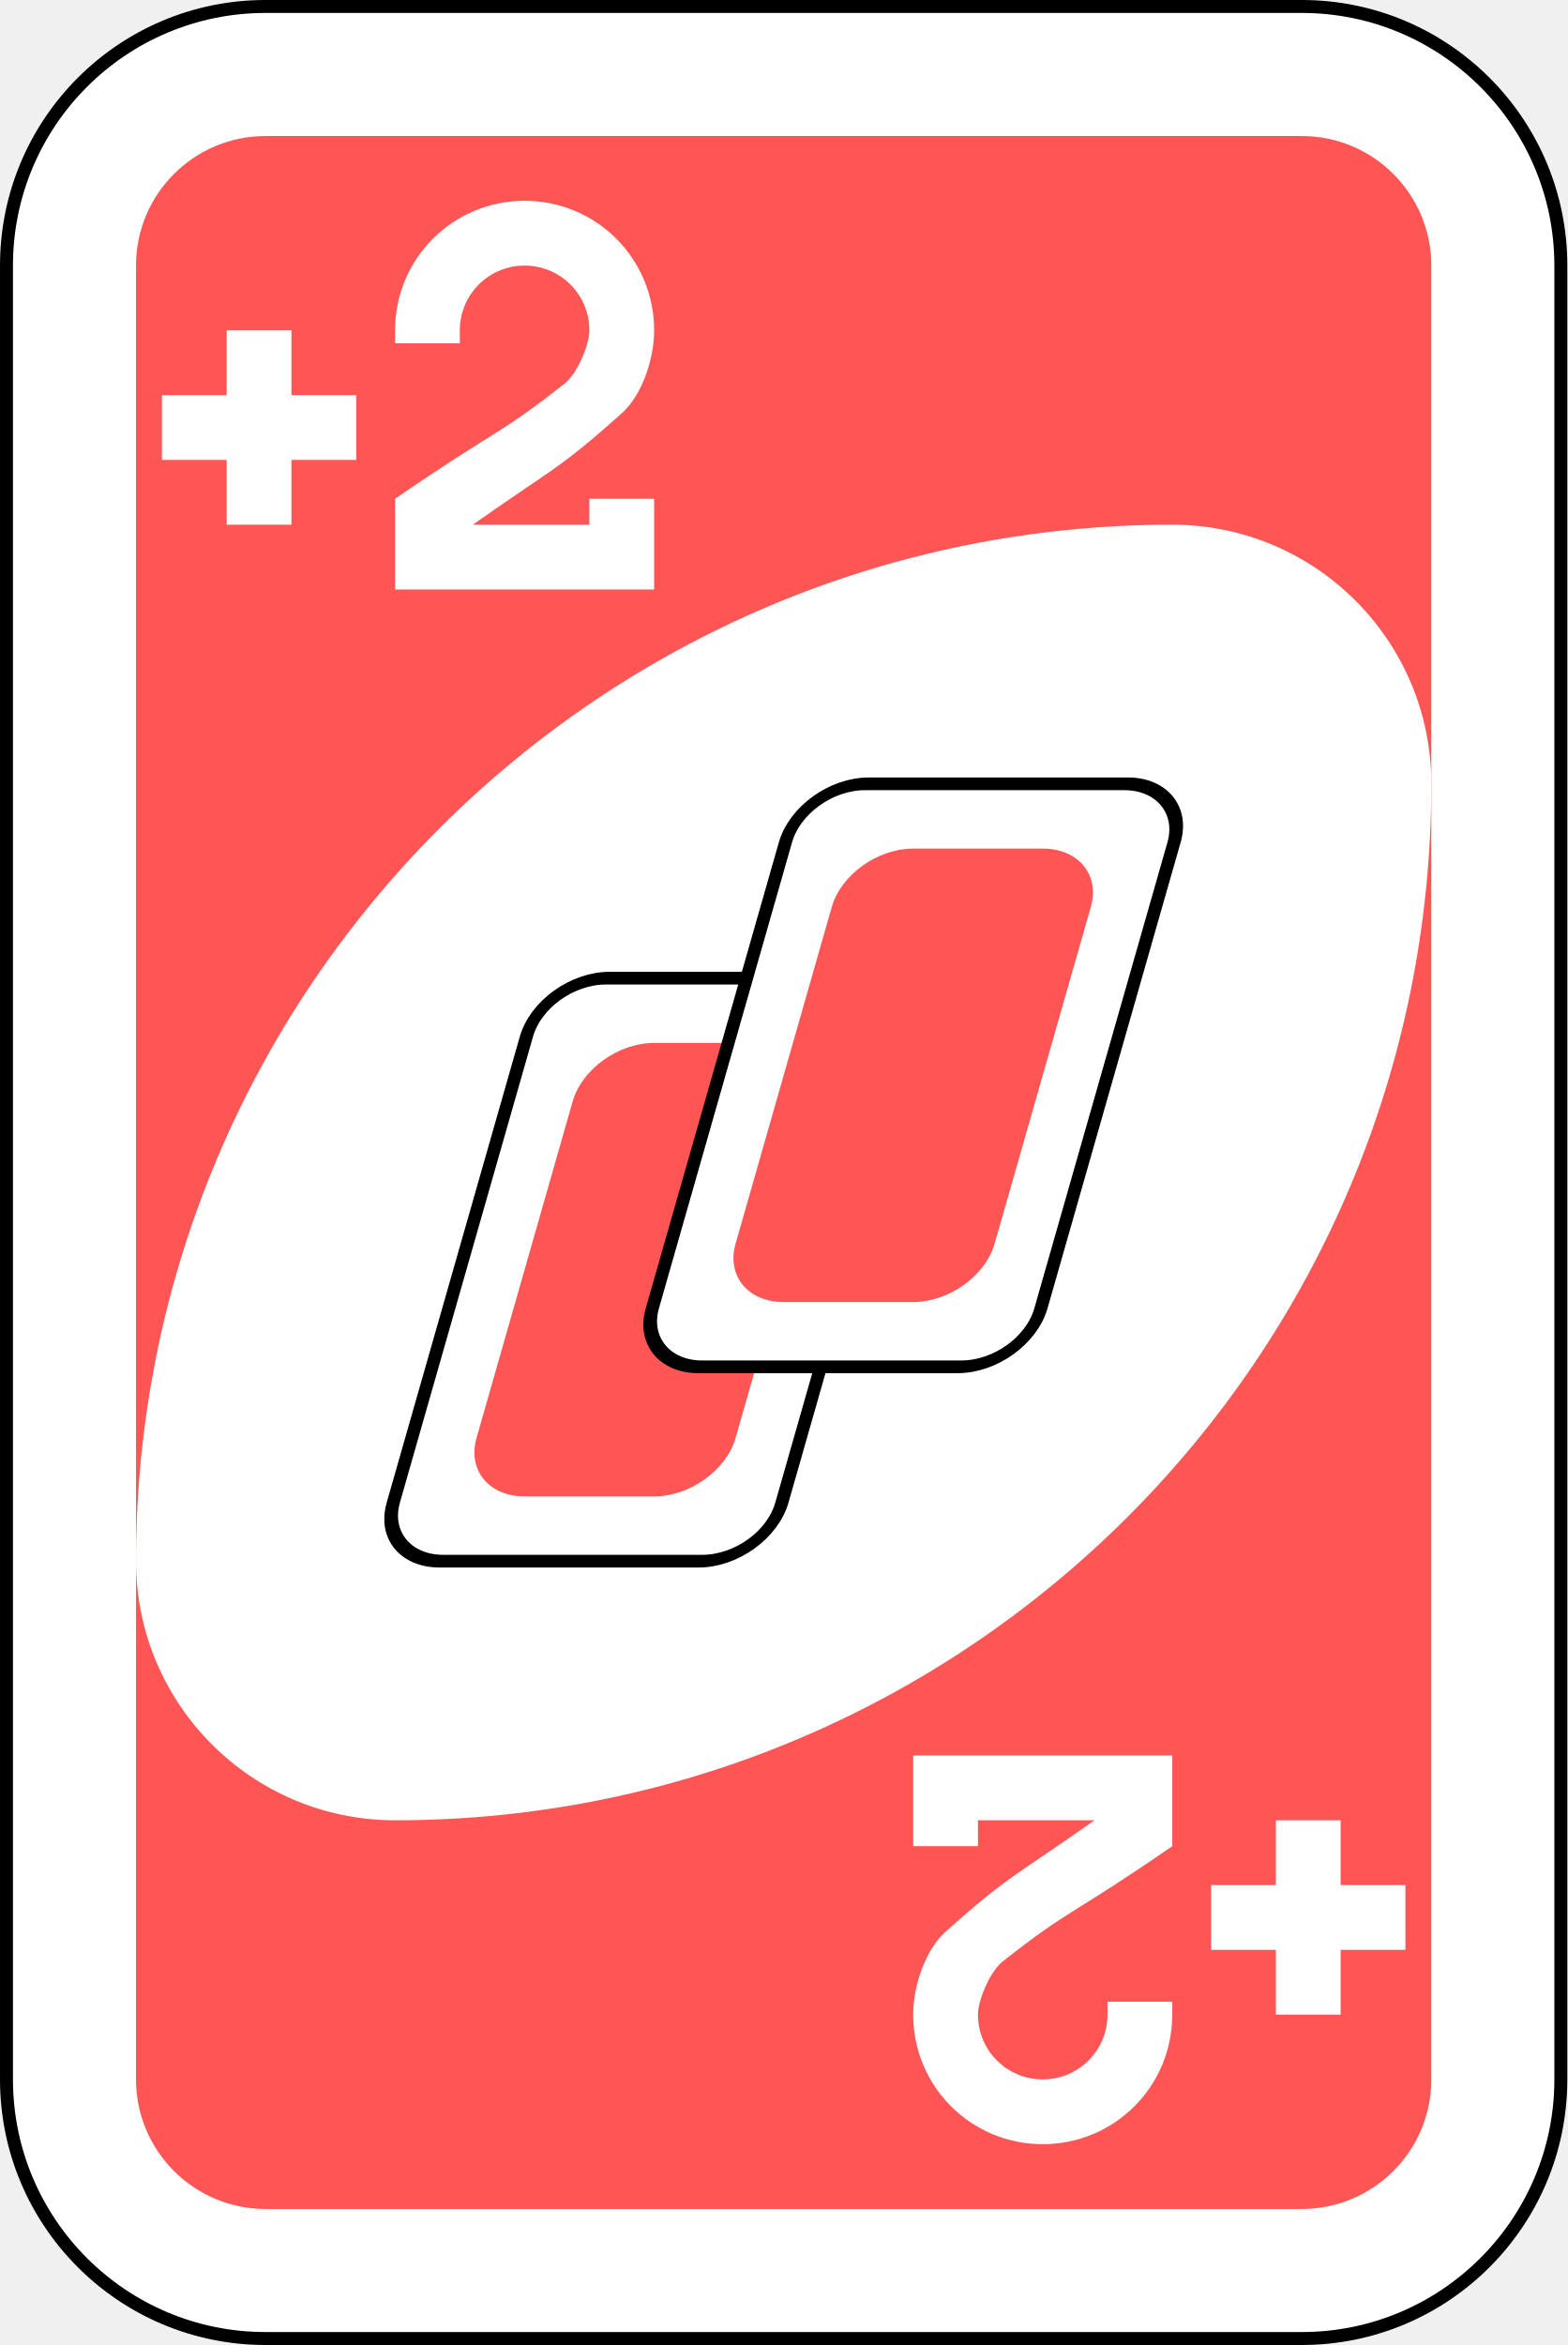
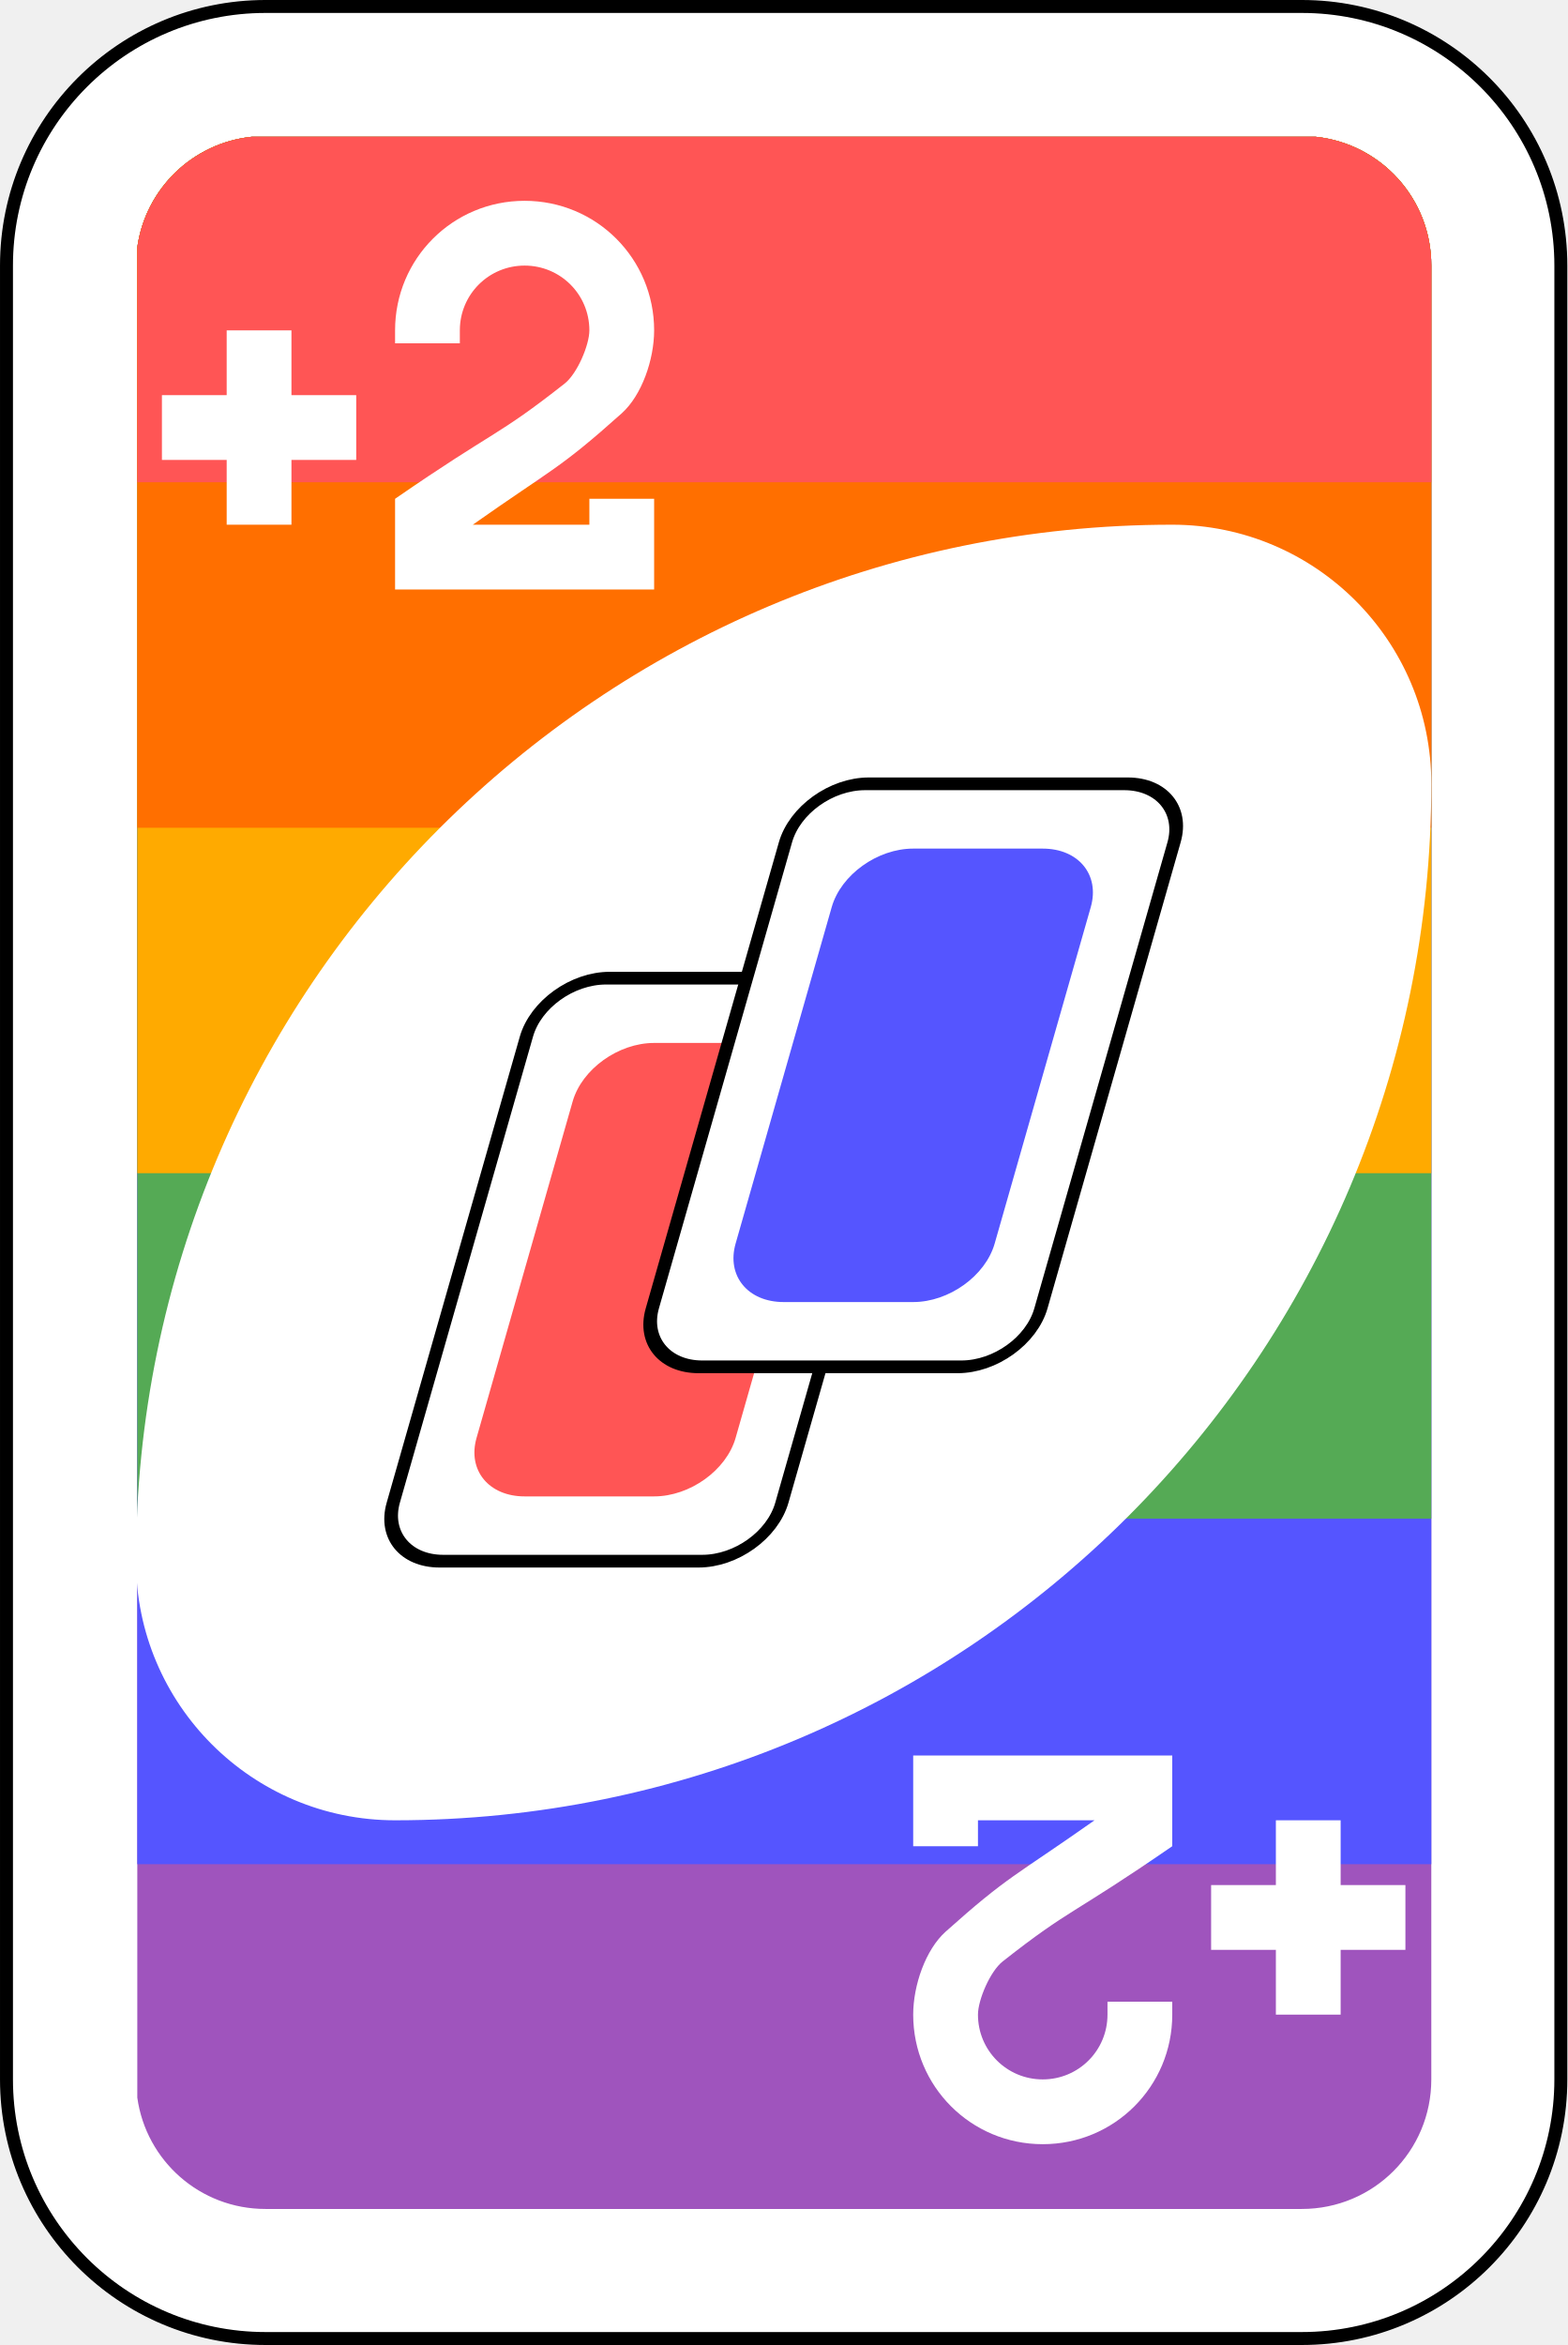
<svg xmlns="http://www.w3.org/2000/svg" width="68.298mm" height="102.164mm" viewBox="0 0 242 362" id="svg6717" version="1.1">
  <defs id="defs6719" />
  <g id="layer1" transform="translate(-236.1428,-337.0765)">
-     <g id="g9420-2" transform="matrix(4,0,0,4,-3422.857,-2431.372)">
-       <rect style="fill:#ffffff;fill-opacity:1;fill-rule:evenodd;stroke:#000000;stroke-width:0.5;stroke-miterlimit:4;stroke-dasharray:none" id="rect2987-8-5-81-7-0-2" y="692.362" x="915" ry="10" rx="10" height="90" width="60" />
-       <rect style="fill:#ff5555;fill-opacity:1;fill-rule:evenodd;stroke:none" id="rect3757-26-33-5-2-5-8" y="697.362" x="920" ry="5" rx="5" height="80" width="50" />
-       <path style="fill:#ffffff;fill-opacity:1;fill-rule:evenodd;stroke:none" id="path3773-0-4-8-4-60-3-86-29-1-2" d="m 960,712.362 c -22.091,0 -40,17.909 -40,40 0,5.523 4.477,10 10,10 22.091,0 40,-17.909 40,-40 0,-5.523 -4.477,-10 -10,-10 z" />
-       <rect style="fill:#ffffff;fill-opacity:1;fill-rule:evenodd;stroke:#000000;stroke-width:0.51;stroke-miterlimit:4;stroke-dasharray:none" id="rect6095-5-1-9" transform="matrix(1,0,-0.2747218,0.9615237,0,0)" y="759.068" x="1144.247" ry="2.348" rx="2.5" height="23.4" width="15" />
-       <rect style="fill:#ff5555;fill-opacity:1;fill-rule:evenodd;stroke:none" id="rect6097-3-5-4" transform="matrix(1,0,-0.2747218,0.9615237,0,0)" y="761.668" x="1146.747" ry="2.348" rx="2.5" height="18.2" width="10" />
-       <rect style="fill:#ffffff;fill-opacity:1;fill-rule:evenodd;stroke:#000000;stroke-width:0.51;stroke-miterlimit:4;stroke-dasharray:none" id="rect6095-1-9-4" transform="matrix(1,0,-0.2747218,0.9615237,0,0)" y="751.268" x="1152.104" ry="2.348" rx="2.5" height="23.4" width="15" />
-       <rect style="fill:#ff5555;fill-opacity:1;fill-rule:evenodd;stroke:none" id="rect6097-8-08-8" transform="matrix(1,0,-0.2747218,0.9615237,0,0)" y="753.868" x="1154.604" ry="2.348" rx="2.5" height="18.2" width="10" />
-       <path style="fill:#ffffff;fill-opacity:1;fill-rule:evenodd;stroke:none" id="rect5649-4-2-7-6-2" d="m 923.5,704.862 0,2.5 -2.5,0 0,2.5 2.5,0 0,2.5 2.5,0 0,-2.5 2.5,0 0,-2.5 -2.5,0 0,-2.5 -2.5,0 z" />
-       <path style="fill:#ffffff;fill-opacity:1;stroke:none" id="rect3163-52-9-8-1-1-2-7-3-6-0-9-5-9-2-20-7" d="m 935,699.862 c -2.77,0 -5,2.23 -5,5 l 0,0.5 2.5,0 0,-0.5 c 0,-1.385 1.115,-2.5 2.5,-2.5 1.385,0 2.5,1.115 2.5,2.5 0,0.564 -0.468,1.67 -0.956,2.055 -2.652,2.087 -2.624,1.743 -6.544,4.445 l 0,3.5 5,0 5,0 0,-2.5 0,-1 -2.5,0 0,1 -2.5,0 -2,0 c 3.095,-2.179 3.321,-2.127 5.747,-4.297 0.777,-0.695 1.253,-2.076 1.253,-3.203 0,-2.77 -2.23,-5 -5,-5 z" />
-       <path style="fill:#ffffff;fill-opacity:1;fill-rule:evenodd;stroke:none" id="rect5649-4-2-7-0-2-2" d="m 966.5,769.862 0,-2.5 2.5,0 0,-2.5 -2.5,0 0,-2.5 -2.5,0 0,2.5 -2.5,0 0,2.5 2.5,0 0,2.5 2.5,0 z" />
-       <path style="fill:#ffffff;fill-opacity:1;stroke:none" id="rect3163-52-9-8-1-1-2-7-3-6-0-9-5-9-2-2-8-5" d="m 955,774.862 c 2.77,0 5,-2.23 5,-5 l 0,-0.5 -2.5,0 0,0.5 c 0,1.385 -1.115,2.5 -2.5,2.5 -1.385,0 -2.5,-1.115 -2.5,-2.5 0,-0.564 0.468,-1.67 0.956,-2.054 2.652,-2.087 2.624,-1.743 6.544,-4.446 l 0,-3.5 -5,0 -5,0 0,2.5 0,1 2.5,0 0,-1 2.5,0 2,0 c -3.095,2.179 -3.321,2.127 -5.747,4.297 -0.777,0.695 -1.253,2.075 -1.253,3.203 0,2.77 2.23,5 5,5 z" />
+     <g id="layer1-3" transform="translate(2.4755859e-6,1.3466797e-5)">
+       <rect style="fill:#ffffff;fill-opacity:1;fill-rule:evenodd;stroke:#000000;stroke-width:2;stroke-miterlimit:4;stroke-dasharray:none" id="rect2987-1" y="338.076" x="237.143" ry="40" rx="40" height="360" width="240" />
+       <g id="g920" transform="matrix(0.2573999,0,0,0.666666,257.3402,358.1861)">
+         <path id="rect894" style="fill:#9f54bd;fill-opacity:1;stroke-width:0.442" d="m 41.484,22.518 c -9.764,1.015 -17.527,8.563 -18.873,18.223 V 345.395 c 1.448,10.39 10.319,18.338 21.121,18.338 H 214.4 c 11.819,0 21.332,-9.513 21.332,-21.332 V 43.732 c 0,-11.058 -8.329,-20.097 -19.082,-21.215 z" transform="matrix(3.642193,0,0,1.406251,-82.35183,-31.66455)" />
+         <path id="rect896" style="fill:#5555ff;fill-opacity:1;stroke-width:0.442" d="m 41.484,22.518 c -9.764,1.015 -17.527,8.563 -18.873,18.223 V 306.961 H 235.732 V 43.732 c 0,-11.058 -8.329,-20.097 -19.082,-21.215 z" transform="matrix(3.642193,0,0,1.406251,-82.35183,-31.66455)" />
+         <path id="rect898" style="fill:#55aa55;fill-opacity:1;stroke-width:0.442" d="m 41.484,22.518 c -9.764,1.015 -17.527,8.563 -18.873,18.223 V 250.072 H 235.732 V 43.732 c 0,-11.058 -8.329,-20.097 -19.082,-21.215 z" transform="matrix(3.642193,0,0,1.406251,-82.35183,-31.66455)" />
+         <path id="rect900" style="fill:#ffaa00;fill-opacity:1;stroke-width:0.442" d="m 41.484,22.518 c -9.764,1.015 -17.527,8.563 -18.873,18.223 V 193.184 H 235.732 V 43.732 c 0,-11.058 -8.329,-20.097 -19.082,-21.215 z" transform="matrix(3.642193,0,0,1.406251,-82.35183,-31.66455)" />
+         <path id="rect902" style="fill:#ff6f00;fill-opacity:1;stroke-width:0.442" d="m 41.484,22.518 c -9.764,1.015 -17.527,8.563 -18.873,18.223 V 136.295 H 235.732 V 43.732 c 0,-11.058 -8.329,-20.097 -19.082,-21.215 z" transform="matrix(3.642193,0,0,1.406251,-82.35183,-31.66455)" />
+         <path id="rect904" style="fill:#ff5555;fill-opacity:1;stroke-width:0.442" d="m 41.482,22.518 c -0.571,0.059 -1.133,0.145 -1.689,0.248 -0.059,0.011 -0.119,0.022 -0.178,0.033 -0.533,0.104 -1.058,0.227 -1.576,0.369 -0.076,0.021 -0.152,0.043 -0.229,0.064 -0.53,0.152 -1.054,0.321 -1.566,0.512 -0.015,0.005 -0.028,0.012 -0.043,0.018 -0.531,0.199 -1.053,0.421 -1.562,0.66 -0.015,0.007 -0.032,0.012 -0.047,0.02 -0.442,0.209 -0.871,0.44 -1.295,0.678 -0.342,0.192 -0.674,0.4 -1.004,0.609 -0.208,0.132 -0.42,0.256 -0.623,0.395 -0.51,0.349 -1.006,0.716 -1.482,1.107 -0.127,0.104 -0.243,0.221 -0.367,0.328 -0.355,0.305 -0.705,0.616 -1.039,0.943 -0.193,0.189 -0.373,0.391 -0.559,0.588 -0.246,0.261 -0.492,0.522 -0.725,0.795 -0.194,0.228 -0.38,0.465 -0.564,0.701 -0.202,0.258 -0.4,0.52 -0.59,0.787 -0.183,0.258 -0.362,0.517 -0.533,0.783 -0.173,0.268 -0.335,0.543 -0.496,0.818 -0.187,0.321 -0.378,0.639 -0.549,0.971 -0.006,0.012 -0.013,0.023 -0.02,0.035 -0.264,0.514 -0.508,1.04 -0.73,1.578 -0.442,1.071 -0.797,2.187 -1.062,3.338 -0.008,0.036 -0.017,0.073 -0.025,0.109 -0.128,0.57 -0.235,1.148 -0.316,1.734 V 79.406 H 235.732 V 43.732 c 0,-0.652 -0.033,-1.297 -0.09,-1.934 -0.005,-0.055 -0.008,-0.111 -0.014,-0.166 -0.059,-0.609 -0.147,-1.208 -0.256,-1.801 -0.014,-0.075 -0.025,-0.15 -0.039,-0.225 -0.114,-0.585 -0.254,-1.16 -0.414,-1.727 -0.02,-0.07 -0.038,-0.14 -0.059,-0.209 -0.165,-0.56 -0.351,-1.109 -0.559,-1.648 -0.029,-0.076 -0.059,-0.152 -0.09,-0.229 -0.213,-0.534 -0.447,-1.059 -0.701,-1.57 -0.035,-0.069 -0.07,-0.138 -0.105,-0.207 -0.171,-0.336 -0.365,-0.657 -0.553,-0.982 -0.177,-0.306 -0.357,-0.612 -0.549,-0.908 -0.17,-0.262 -0.349,-0.518 -0.529,-0.771 -0.209,-0.294 -0.423,-0.583 -0.646,-0.865 -0.181,-0.228 -0.365,-0.452 -0.555,-0.672 -0.245,-0.285 -0.498,-0.561 -0.758,-0.832 -0.203,-0.213 -0.409,-0.423 -0.621,-0.627 -0.262,-0.252 -0.532,-0.494 -0.807,-0.732 -0.223,-0.193 -0.445,-0.386 -0.676,-0.57 -0.291,-0.232 -0.592,-0.451 -0.895,-0.668 -0.238,-0.171 -0.475,-0.343 -0.721,-0.504 -0.311,-0.204 -0.633,-0.392 -0.955,-0.58 -0.287,-0.167 -0.57,-0.34 -0.865,-0.494 -0.079,-0.041 -0.157,-0.081 -0.236,-0.121 -0.509,-0.257 -1.029,-0.494 -1.561,-0.711 -0.06,-0.024 -0.12,-0.048 -0.18,-0.072 -0.558,-0.221 -1.125,-0.421 -1.705,-0.596 -0.038,-0.011 -0.077,-0.022 -0.115,-0.033 -0.6,-0.177 -1.211,-0.332 -1.832,-0.457 -0.004,-7.77e-4 -0.008,-0.001 -0.012,-0.002 -0.01,-0.002 -0.02,-0.002 -0.029,-0.004 -0.642,-0.127 -1.294,-0.228 -1.955,-0.297 -6.4e-4,-6.7e-5 -0.001,6.7e-5 -0.002,0 H 41.484 c -6.46e-4,6.7e-5 -0.001,-6.7e-5 -0.002,0 z" transform="matrix(3.642193,0,0,1.406251,-82.35183,-31.66455)" />
+       </g>
+       <path style="fill:#ffffff;fill-opacity:1;fill-rule:evenodd;stroke:none;stroke-width:4" id="path3773-0-4-8-4-2" d="m 417.143,418.076 c -88.366,0 -160,71.634 -160,160 0,22.091 17.909,40 40,40 88.366,0 160,-71.634 160,-160 0,-22.091 -17.909,-40 -40,-40 z" />
    </g>
+     <rect style="fill:#ffffff;fill-opacity:1;fill-rule:evenodd;stroke:#000000;stroke-width:2.04;stroke-miterlimit:4;stroke-dasharray:none" id="rect6095-5-1-9" transform="matrix(1,0,-0.2747219,0.9615237,0,0)" y="507.607" x="459.451" ry="9.391" rx="10" height="93.601" width="60" />
+     <rect style="fill:#ff5555;fill-opacity:1;fill-rule:evenodd;stroke:none;stroke-width:4" id="rect6097-3-5-4" transform="matrix(1,0,-0.2747219,0.9615237,0,0)" y="518.008" x="469.451" ry="9.391" rx="10" height="72.801" width="40" />
+     <rect style="fill:#ffffff;fill-opacity:1;fill-rule:evenodd;stroke:#000000;stroke-width:2.04;stroke-miterlimit:4;stroke-dasharray:none" id="rect6095-1-9-4" transform="matrix(1,0,-0.2747219,0.9615237,0,0)" y="476.407" x="490.879" ry="9.391" rx="10" height="93.601" width="60" />
+     <rect style="fill:#5555ff;fill-opacity:1;fill-rule:evenodd;stroke:none;stroke-width:4" id="rect6097-8-08-8" transform="matrix(1,0,-0.2747219,0.9615237,0,0)" y="486.807" x="500.879" ry="9.391" rx="10" height="72.801" width="40" />
+     <path style="fill:#ffffff;fill-opacity:1;fill-rule:evenodd;stroke:none;stroke-width:4" id="rect5649-4-2-7-6-2" d="m 271.143,388.076 v 10 h -10 v 10 h 10 v 10 h 10 v -10 h 10 v -10 h -10 V 388.076 Z" />
+     <path style="fill:#ffffff;fill-opacity:1;stroke:none;stroke-width:4" id="rect3163-52-9-8-1-1-2-7-3-6-0-9-5-9-2-20-7" d="m 317.143,368.076 c -11.08,0 -20,8.92 -20,20 v 2 h 10 v -2 c 0,-5.54 4.46,-10 10,-10 5.54,0 10,4.46 10,10 0,2.255 -1.871,6.68 -3.825,8.218 -10.61,8.35 -10.498,6.971 -26.175,17.782 v 14 h 20 20 v -10 -4 h -10 v 4 h -10 -8 c 12.38,-8.717 13.285,-8.506 22.986,-17.187 3.108,-2.782 5.014,-8.302 5.014,-12.813 0,-11.08 -8.92,-20 -20,-20 z" />
+     <path style="fill:#ffffff;fill-opacity:1;fill-rule:evenodd;stroke:none;stroke-width:4" id="rect5649-4-2-7-0-2-2" d="m 443.143,648.077 v -10 h 10 v -10 h -10 v -10 h -10 v 10 h -10 v 10 h 10 v 10 z" />
+     <path style="fill:#ffffff;fill-opacity:1;stroke:none;stroke-width:4" id="rect3163-52-9-8-1-1-2-7-3-6-0-9-5-9-2-2-8-5" d="m 397.143,668.077 c 11.08,0 20,-8.92 20,-20 v -2 h -10 v 2 c 0,5.54 -4.46,10 -10,10 -5.54,0 -10,-4.46 -10,-10 0,-2.255 1.871,-6.68 3.825,-8.218 10.61,-8.35 10.498,-6.971 26.175,-17.782 v -14 h -20 -20 v 10 4 h 10 v -4 h 10 8 c -12.38,8.718 -13.285,8.506 -22.986,17.188 -3.108,2.782 -5.014,8.302 -5.014,12.812 0,11.08 8.92,20 20,20 z" />
  </g>
</svg>
